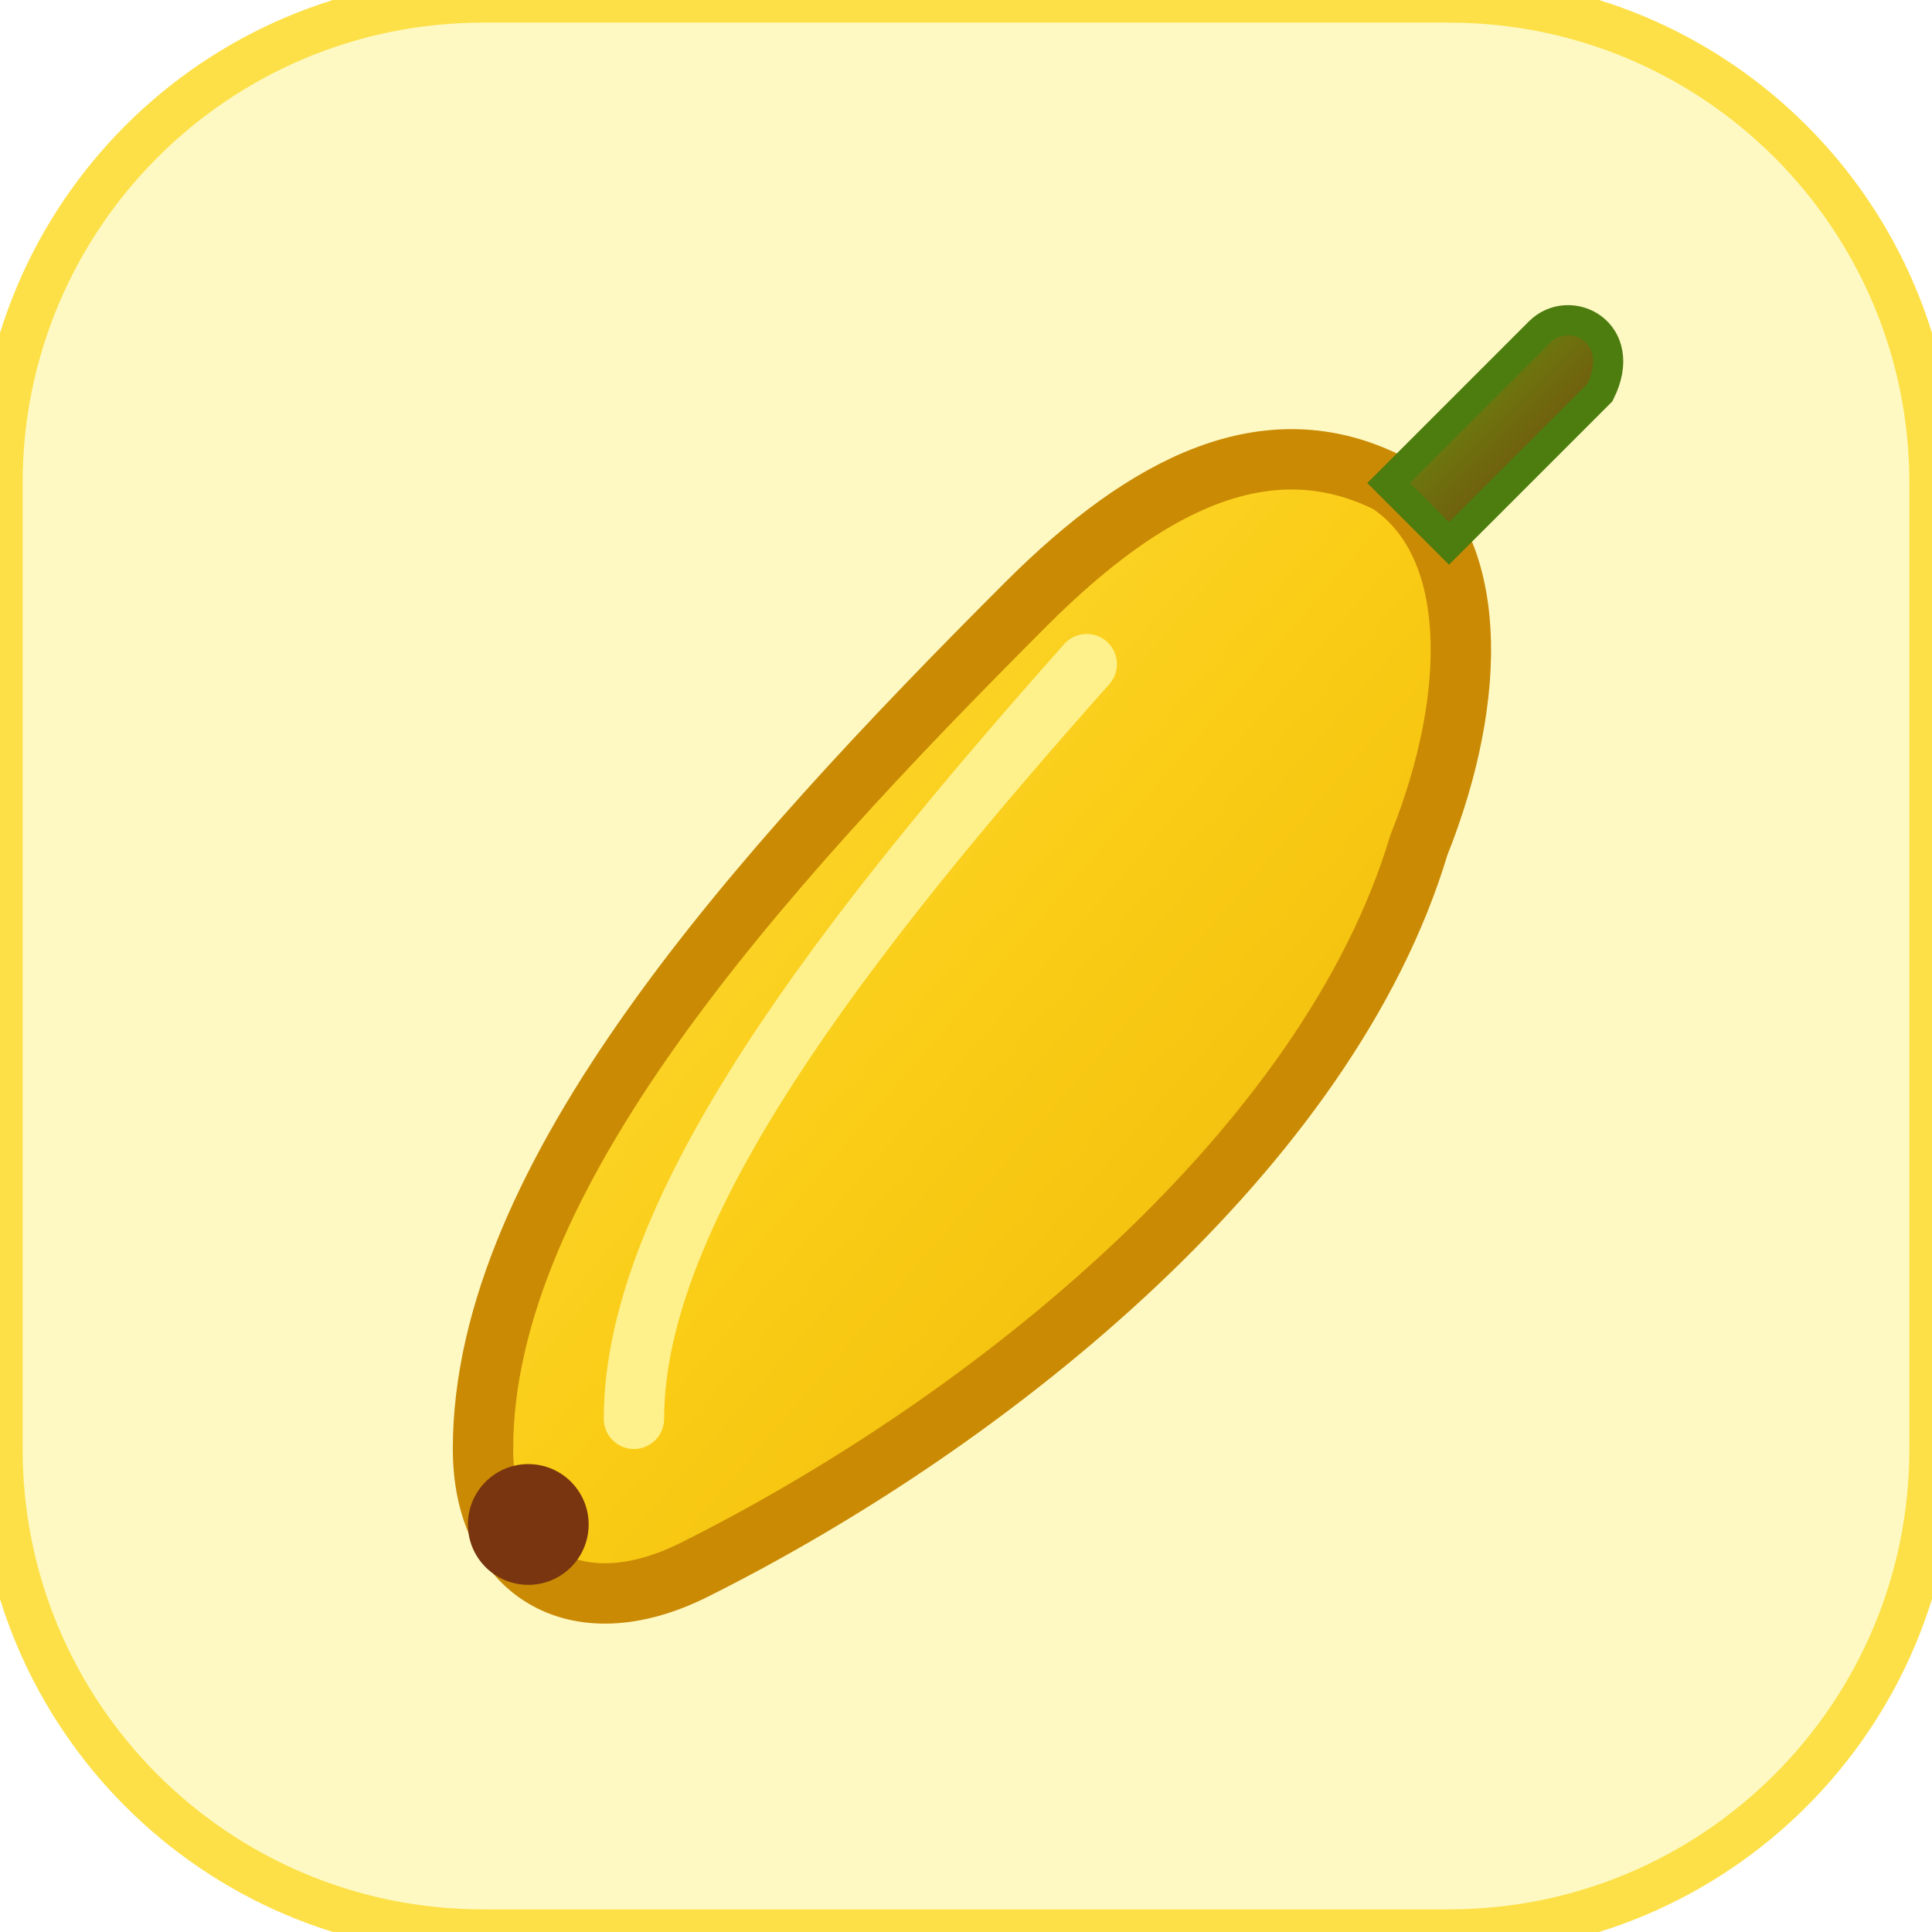
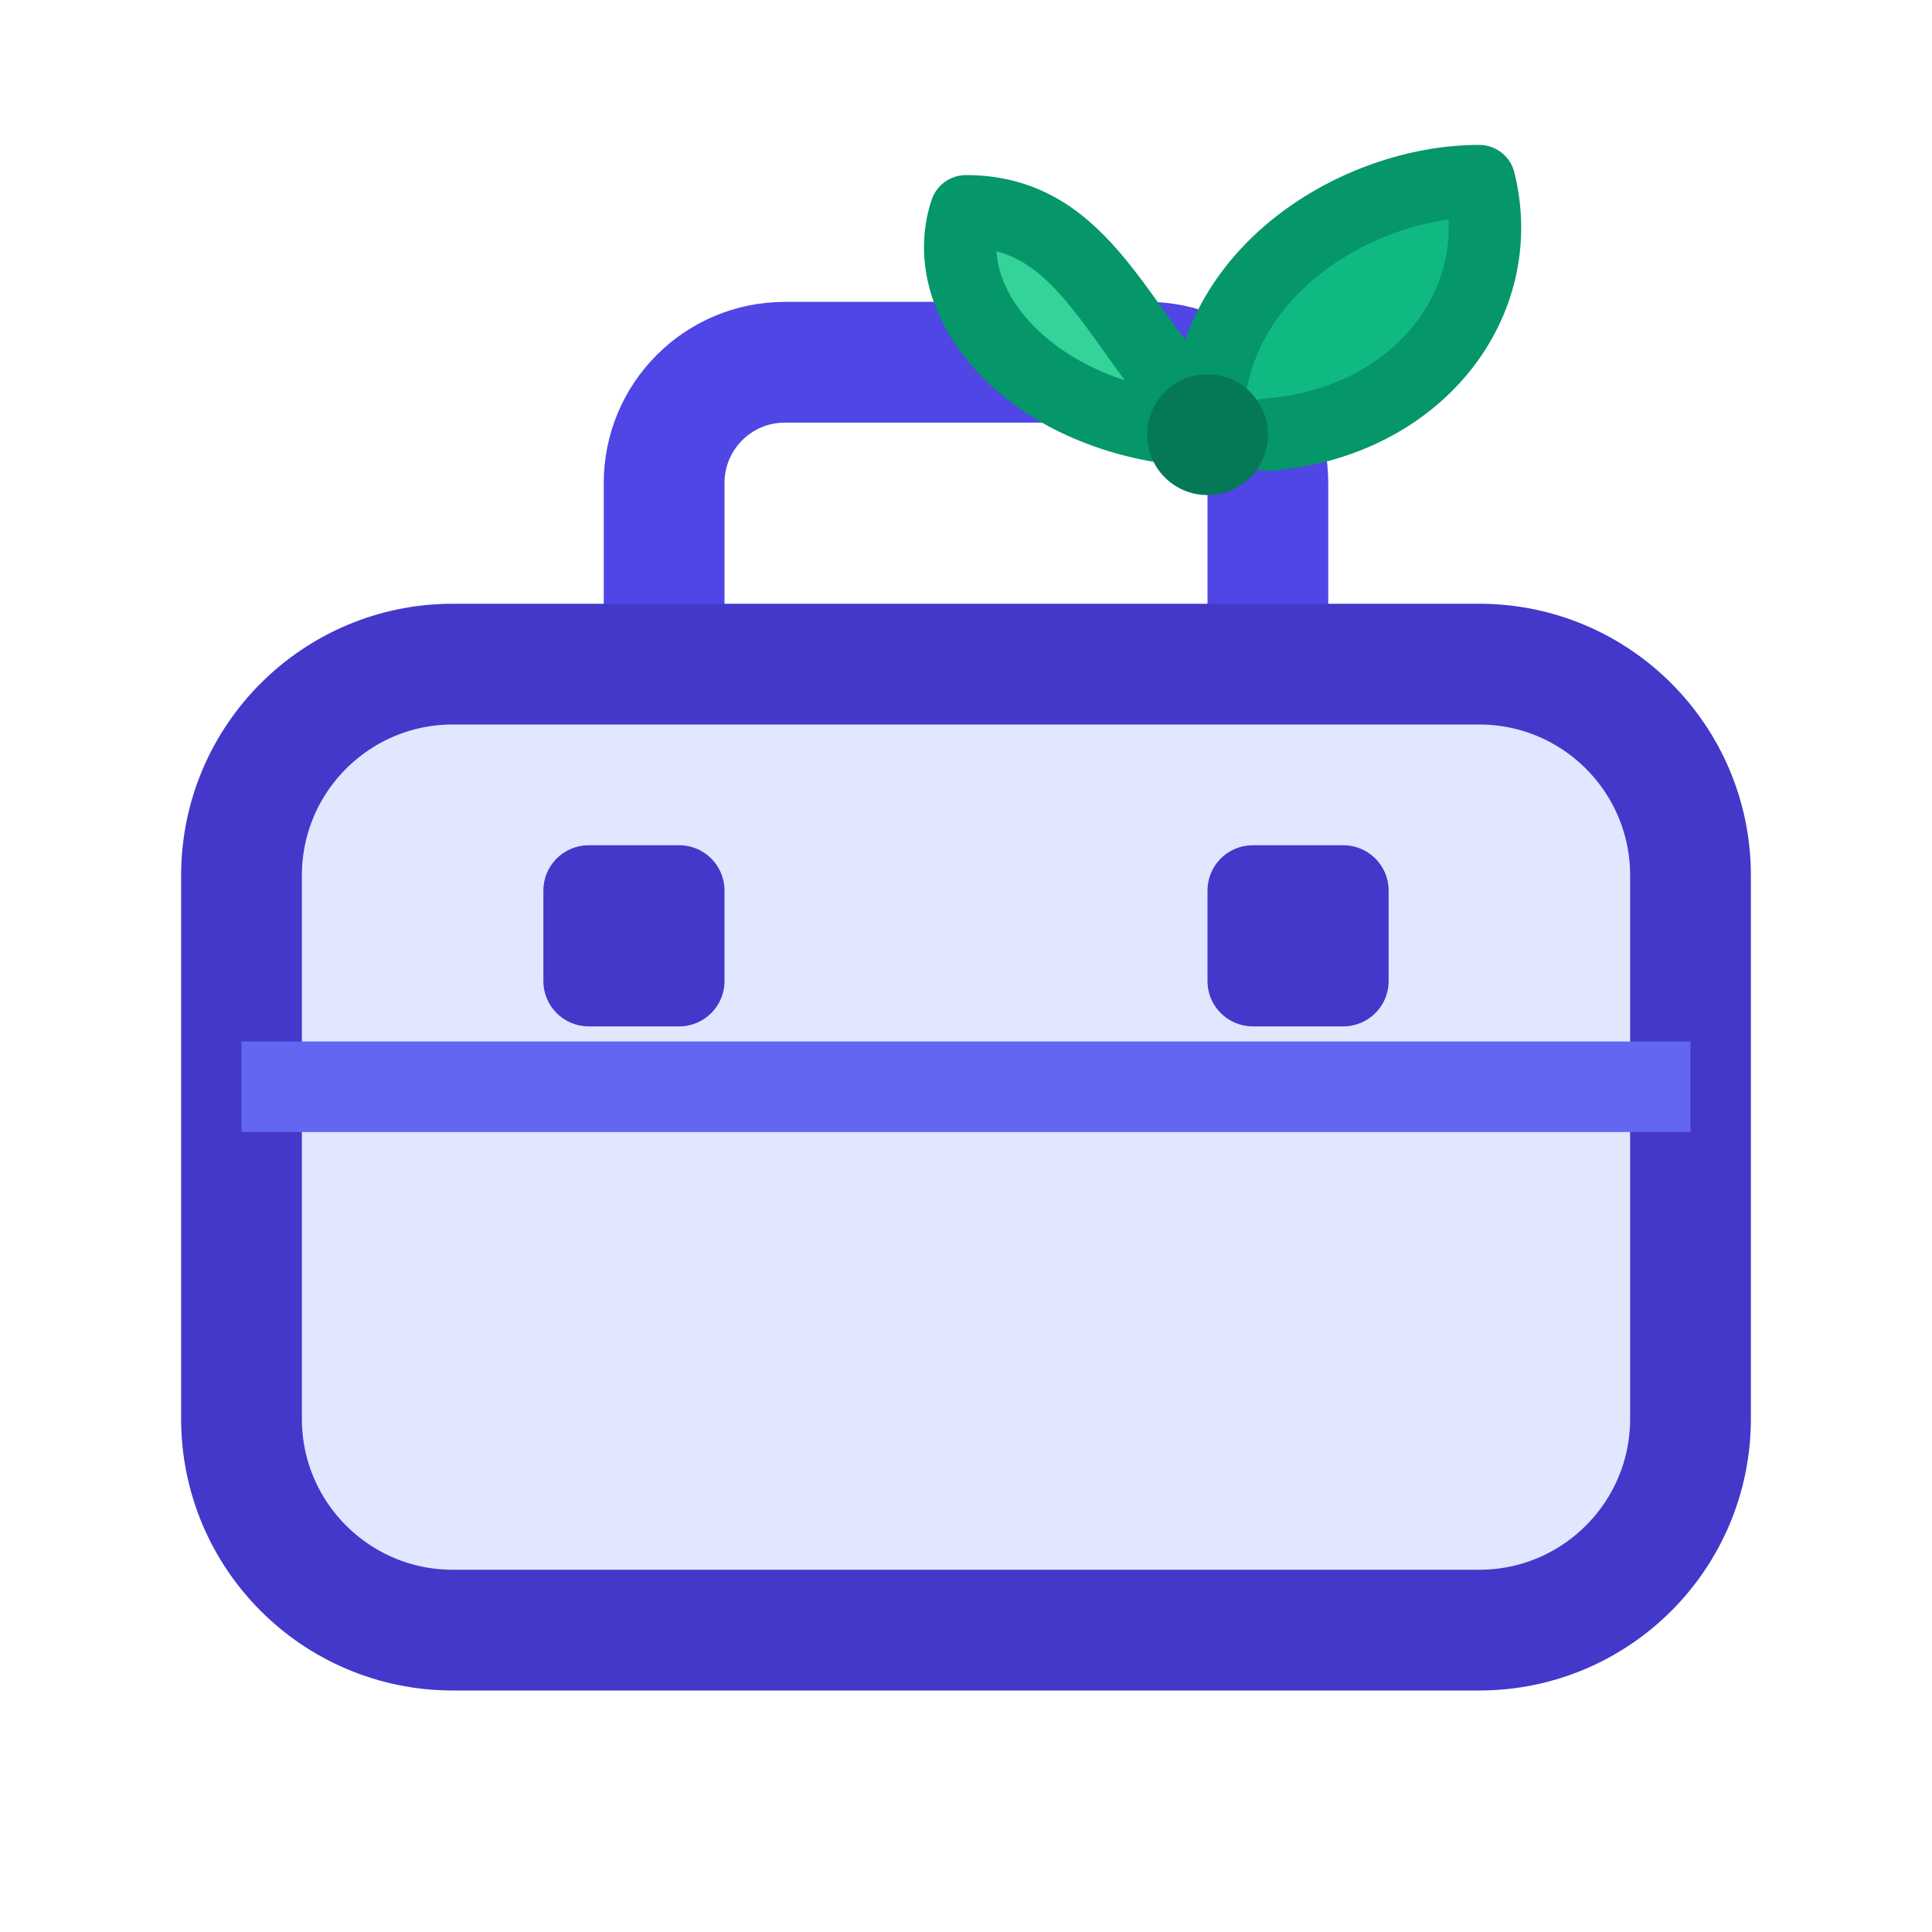
- <svg xmlns="http://www.w3.org/2000/svg" viewBox="0 0 64 64" width="64" height="64">
-   <defs>
-     <linearGradient id="bananaGrad" x1="0%" y1="0%" x2="100%" y2="100%">
-       <stop offset="0%" stop-color="#FDE047" />
-       <stop offset="50%" stop-color="#FACC15" />
-       <stop offset="100%" stop-color="#EAB308" />
-     </linearGradient>
-     <linearGradient id="stemGrad" x1="0%" y1="0%" x2="100%" y2="100%">
-       <stop offset="0%" stop-color="#65A30D" />
-       <stop offset="100%" stop-color="#78350F" />
-     </linearGradient>
-   </defs>
-   <rect width="64" height="64" rx="16" fill="#FEF9C3" stroke="#FDE047" stroke-width="1.5" />
-   <path d="M 46 16 C 42 14, 38 16, 34 20 C 25 29, 16 39, 16 48 C 16 52, 19 54, 23 52 C 33 47, 44 38, 47 28 C 49 23, 49 18, 46 16 Z" fill="url(#bananaGrad)" stroke="#CA8A04" stroke-width="2" stroke-linejoin="round" />
-   <path d="M 36 22 C 28 31, 21 40, 21 47" fill="none" stroke="#FEF08A" stroke-width="2" stroke-linecap="round" />
-   <path d="M 46 16 L 51 11 C 52 10, 54 11, 53 13 L 48 18 Z" fill="url(#stemGrad)" stroke="#4D7C0F" stroke-width="1" />
-   <circle cx="17.5" cy="50.5" r="2" fill="#78350F" />
+ <svg xmlns="http://www.w3.org/2000/svg" viewBox="0 0 32 32">
+   <path d="M11 11V8C11 6.895 11.895 6 13 6H19C20.105 6 21 6.895 21 8V11" stroke="#4f46e5" stroke-width="2" stroke-linecap="round" fill="none" />
+   <rect x="4" y="11" width="24" height="16" rx="3.5" fill="#e0e7ff" stroke="#4338ca" stroke-width="2" />
+   <rect x="9" y="14" width="3" height="3" rx="0.75" fill="#4338ca" />
+   <rect x="20" y="14" width="3" height="3" rx="0.75" fill="#4338ca" />
+   <line x1="4" y1="18" x2="28" y2="18" stroke="#6366f1" stroke-width="1.5" />
+   <path d="M20 7C20 4.5 22.5 3 24.5 3C25 5 23.5 7 21 7.2" fill="#10b981" stroke="#059669" stroke-width="1.2" stroke-linecap="round" stroke-linejoin="round" />
+   <path d="M20 7C18.5 5.5 18 3.5 16 3.5C15.5 5 17 6.8 19.5 7.1" fill="#34d399" stroke="#059669" stroke-width="1.2" stroke-linecap="round" stroke-linejoin="round" />
+   <circle cx="20" cy="7.2" r="1" fill="#047857" />
</svg>
